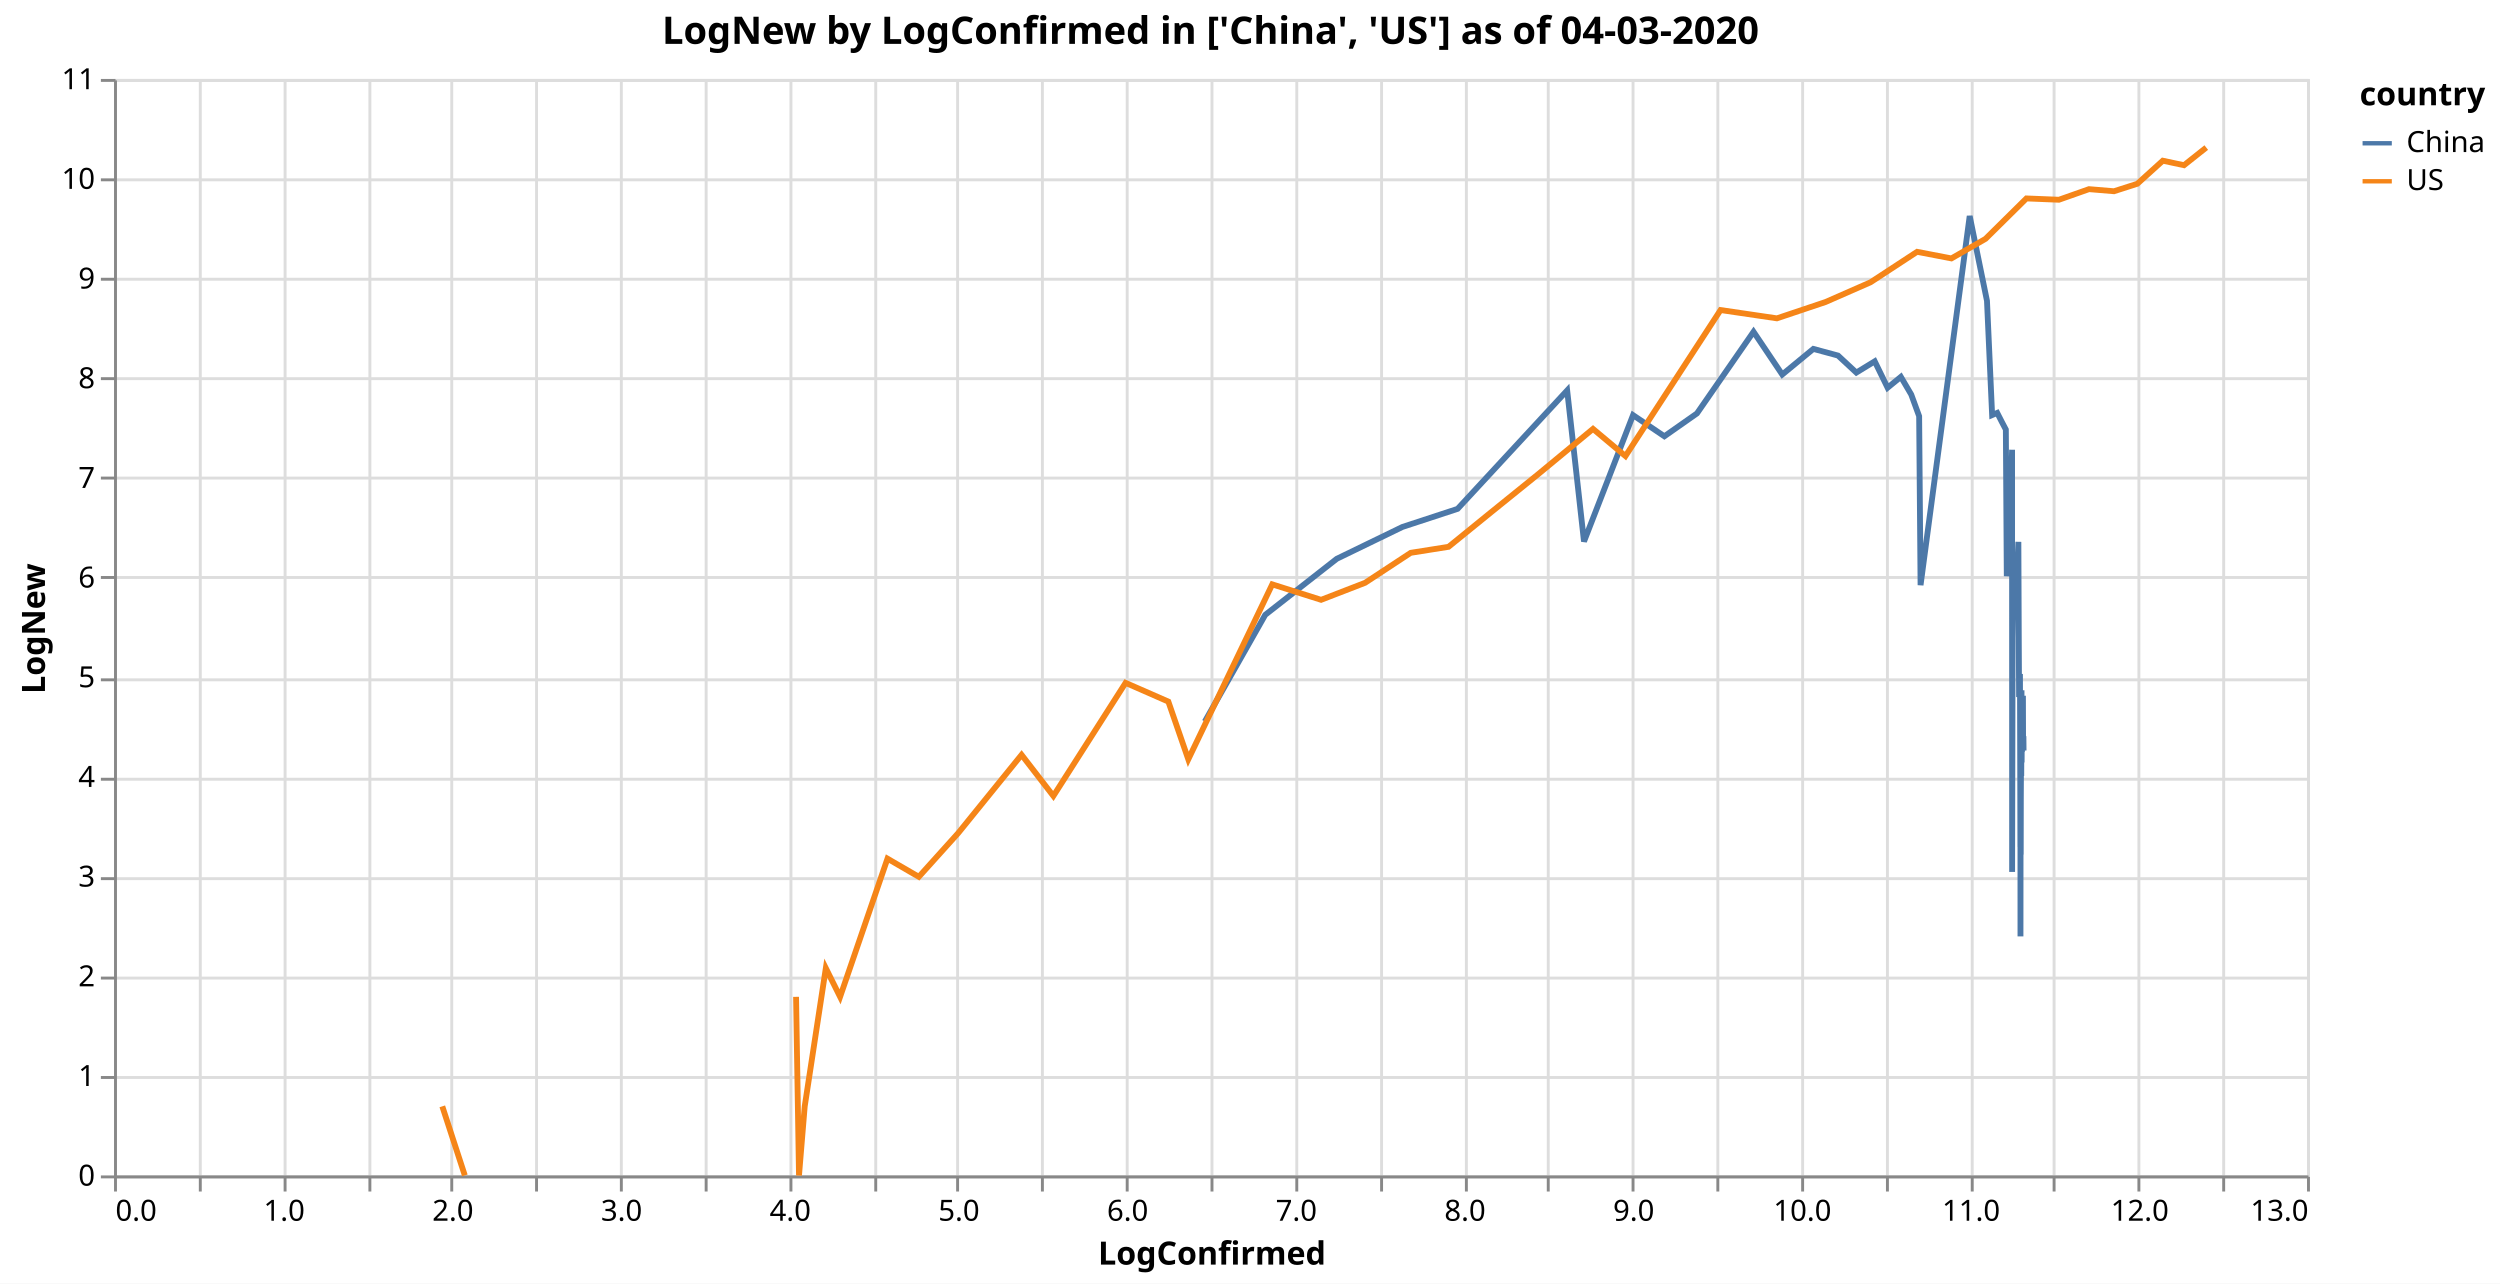
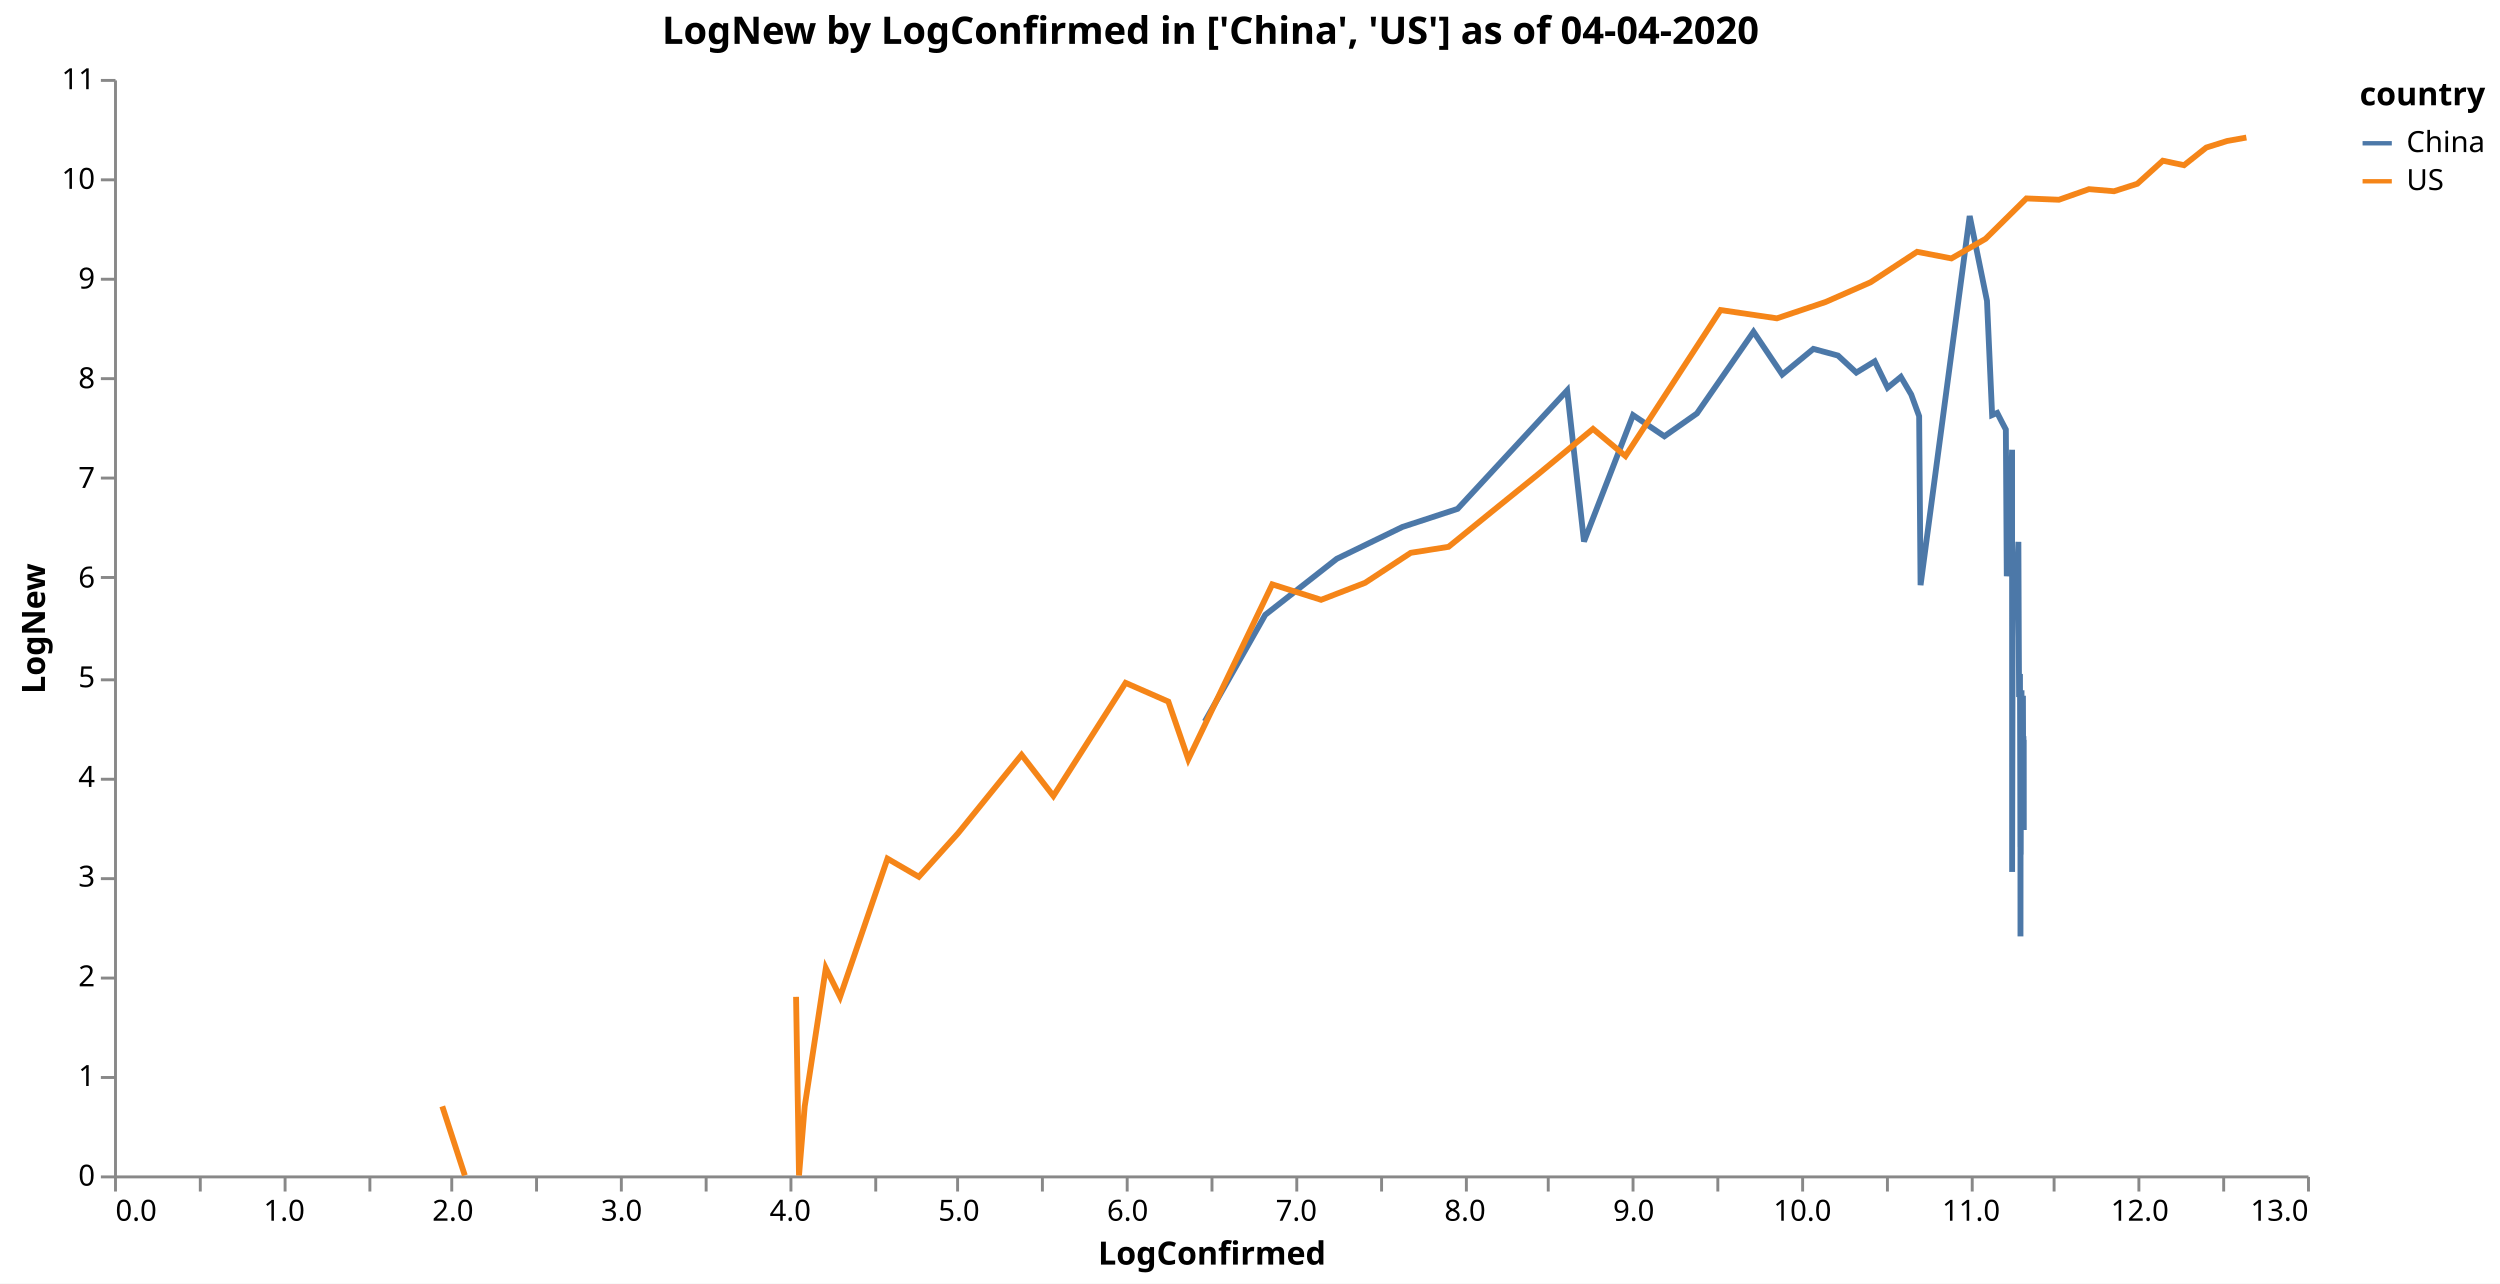
<svg xmlns="http://www.w3.org/2000/svg" class="marks" width="855" height="439" viewBox="0 0 855 439" version="1.1">
  <rect width="855" height="439" style="fill: white;" />
  <g transform="translate(39,27)">
    <g class="mark-group role-frame root">
      <g transform="translate(0,0)">
-         <path class="background" d="M0.5,0.5h750v375h-750Z" style="fill: none; stroke: #ddd;" />
+         <path class="background" d="M0,0h750v375h-750Z" style="fill: none; stroke: #ddd; stroke-width: 0;" />
        <g>
-           <g class="mark-group role-axis">
-             <g transform="translate(0.5,375.5)">
-               <path class="background" d="M0,0h0v0h0Z" style="pointer-events: none; fill: none;" />
-               <g>
-                 <g class="mark-rule role-axis-grid" style="pointer-events: none;">
-                   <line transform="translate(0,-375)" x2="0" y2="375" style="fill: none; stroke: #ddd; stroke-width: 1; opacity: 1;" />
-                   <line transform="translate(29,-375)" x2="0" y2="375" style="fill: none; stroke: #ddd; stroke-width: 1; opacity: 1;" />
-                   <line transform="translate(58,-375)" x2="0" y2="375" style="fill: none; stroke: #ddd; stroke-width: 1; opacity: 1;" />
-                   <line transform="translate(87,-375)" x2="0" y2="375" style="fill: none; stroke: #ddd; stroke-width: 1; opacity: 1;" />
-                   <line transform="translate(115,-375)" x2="0" y2="375" style="fill: none; stroke: #ddd; stroke-width: 1; opacity: 1;" />
-                   <line transform="translate(144,-375)" x2="0" y2="375" style="fill: none; stroke: #ddd; stroke-width: 1; opacity: 1;" />
-                   <line transform="translate(173,-375)" x2="0" y2="375" style="fill: none; stroke: #ddd; stroke-width: 1; opacity: 1;" />
-                   <line transform="translate(202,-375)" x2="0" y2="375" style="fill: none; stroke: #ddd; stroke-width: 1; opacity: 1;" />
-                   <line transform="translate(231,-375)" x2="0" y2="375" style="fill: none; stroke: #ddd; stroke-width: 1; opacity: 1;" />
-                   <line transform="translate(260,-375)" x2="0" y2="375" style="fill: none; stroke: #ddd; stroke-width: 1; opacity: 1;" />
-                   <line transform="translate(288,-375)" x2="0" y2="375" style="fill: none; stroke: #ddd; stroke-width: 1; opacity: 1;" />
-                   <line transform="translate(317,-375)" x2="0" y2="375" style="fill: none; stroke: #ddd; stroke-width: 1; opacity: 1;" />
-                   <line transform="translate(346,-375)" x2="0" y2="375" style="fill: none; stroke: #ddd; stroke-width: 1; opacity: 1;" />
-                   <line transform="translate(375,-375)" x2="0" y2="375" style="fill: none; stroke: #ddd; stroke-width: 1; opacity: 1;" />
-                   <line transform="translate(404,-375)" x2="0" y2="375" style="fill: none; stroke: #ddd; stroke-width: 1; opacity: 1;" />
-                   <line transform="translate(433,-375)" x2="0" y2="375" style="fill: none; stroke: #ddd; stroke-width: 1; opacity: 1;" />
-                   <line transform="translate(462,-375)" x2="0" y2="375" style="fill: none; stroke: #ddd; stroke-width: 1; opacity: 1;" />
-                   <line transform="translate(490,-375)" x2="0" y2="375" style="fill: none; stroke: #ddd; stroke-width: 1; opacity: 1;" />
-                   <line transform="translate(519,-375)" x2="0" y2="375" style="fill: none; stroke: #ddd; stroke-width: 1; opacity: 1;" />
-                   <line transform="translate(548,-375)" x2="0" y2="375" style="fill: none; stroke: #ddd; stroke-width: 1; opacity: 1;" />
-                   <line transform="translate(577,-375)" x2="0" y2="375" style="fill: none; stroke: #ddd; stroke-width: 1; opacity: 1;" />
-                   <line transform="translate(606,-375)" x2="0" y2="375" style="fill: none; stroke: #ddd; stroke-width: 1; opacity: 1;" />
-                   <line transform="translate(635,-375)" x2="0" y2="375" style="fill: none; stroke: #ddd; stroke-width: 1; opacity: 1;" />
-                   <line transform="translate(663,-375)" x2="0" y2="375" style="fill: none; stroke: #ddd; stroke-width: 1; opacity: 1;" />
-                   <line transform="translate(692,-375)" x2="0" y2="375" style="fill: none; stroke: #ddd; stroke-width: 1; opacity: 1;" />
-                   <line transform="translate(721,-375)" x2="0" y2="375" style="fill: none; stroke: #ddd; stroke-width: 1; opacity: 1;" />
-                   <line transform="translate(750,-375)" x2="0" y2="375" style="fill: none; stroke: #ddd; stroke-width: 1; opacity: 1;" />
-                 </g>
-               </g>
-               <path class="foreground" d="" style="pointer-events: none; display: none; fill: none;" />
-             </g>
-           </g>
-           <g class="mark-group role-axis">
-             <g transform="translate(0.5,0.5)">
-               <path class="background" d="M0,0h0v0h0Z" style="pointer-events: none; fill: none;" />
-               <g>
-                 <g class="mark-rule role-axis-grid" style="pointer-events: none;">
-                   <line transform="translate(0,375)" x2="750" y2="0" style="fill: none; stroke: #ddd; stroke-width: 1; opacity: 1;" />
-                   <line transform="translate(0,341)" x2="750" y2="0" style="fill: none; stroke: #ddd; stroke-width: 1; opacity: 1;" />
-                   <line transform="translate(0,307)" x2="750" y2="0" style="fill: none; stroke: #ddd; stroke-width: 1; opacity: 1;" />
-                   <line transform="translate(0,273)" x2="750" y2="0" style="fill: none; stroke: #ddd; stroke-width: 1; opacity: 1;" />
-                   <line transform="translate(0,239)" x2="750" y2="0" style="fill: none; stroke: #ddd; stroke-width: 1; opacity: 1;" />
-                   <line transform="translate(0,205)" x2="750" y2="0" style="fill: none; stroke: #ddd; stroke-width: 1; opacity: 1;" />
-                   <line transform="translate(0,170)" x2="750" y2="0" style="fill: none; stroke: #ddd; stroke-width: 1; opacity: 1;" />
-                   <line transform="translate(0,136)" x2="750" y2="0" style="fill: none; stroke: #ddd; stroke-width: 1; opacity: 1;" />
-                   <line transform="translate(0,102)" x2="750" y2="0" style="fill: none; stroke: #ddd; stroke-width: 1; opacity: 1;" />
-                   <line transform="translate(0,68)" x2="750" y2="0" style="fill: none; stroke: #ddd; stroke-width: 1; opacity: 1;" />
-                   <line transform="translate(0,34)" x2="750" y2="0" style="fill: none; stroke: #ddd; stroke-width: 1; opacity: 1;" />
-                   <line transform="translate(0,0)" x2="750" y2="0" style="fill: none; stroke: #ddd; stroke-width: 1; opacity: 1;" />
-                 </g>
-               </g>
-               <path class="foreground" d="" style="pointer-events: none; display: none; fill: none;" />
-             </g>
-           </g>
          <g class="mark-group role-axis">
            <g transform="translate(0.5,375.5)">
              <path class="background" d="M0,0h0v0h0Z" style="pointer-events: none; fill: none;" />
              <g>
                <g class="mark-rule role-axis-tick" style="pointer-events: none;">
                  <line transform="translate(0,0)" x2="0" y2="5" style="fill: none; stroke: #888; stroke-width: 1; opacity: 1;" />
                  <line transform="translate(29,0)" x2="0" y2="5" style="fill: none; stroke: #888; stroke-width: 1; opacity: 1;" />
                  <line transform="translate(58,0)" x2="0" y2="5" style="fill: none; stroke: #888; stroke-width: 1; opacity: 1;" />
                  <line transform="translate(87,0)" x2="0" y2="5" style="fill: none; stroke: #888; stroke-width: 1; opacity: 1;" />
                  <line transform="translate(115,0)" x2="0" y2="5" style="fill: none; stroke: #888; stroke-width: 1; opacity: 1;" />
                  <line transform="translate(144,0)" x2="0" y2="5" style="fill: none; stroke: #888; stroke-width: 1; opacity: 1;" />
                  <line transform="translate(173,0)" x2="0" y2="5" style="fill: none; stroke: #888; stroke-width: 1; opacity: 1;" />
                  <line transform="translate(202,0)" x2="0" y2="5" style="fill: none; stroke: #888; stroke-width: 1; opacity: 1;" />
                  <line transform="translate(231,0)" x2="0" y2="5" style="fill: none; stroke: #888; stroke-width: 1; opacity: 1;" />
                  <line transform="translate(260,0)" x2="0" y2="5" style="fill: none; stroke: #888; stroke-width: 1; opacity: 1;" />
                  <line transform="translate(288,0)" x2="0" y2="5" style="fill: none; stroke: #888; stroke-width: 1; opacity: 1;" />
                  <line transform="translate(317,0)" x2="0" y2="5" style="fill: none; stroke: #888; stroke-width: 1; opacity: 1;" />
                  <line transform="translate(346,0)" x2="0" y2="5" style="fill: none; stroke: #888; stroke-width: 1; opacity: 1;" />
                  <line transform="translate(375,0)" x2="0" y2="5" style="fill: none; stroke: #888; stroke-width: 1; opacity: 1;" />
                  <line transform="translate(404,0)" x2="0" y2="5" style="fill: none; stroke: #888; stroke-width: 1; opacity: 1;" />
                  <line transform="translate(433,0)" x2="0" y2="5" style="fill: none; stroke: #888; stroke-width: 1; opacity: 1;" />
                  <line transform="translate(462,0)" x2="0" y2="5" style="fill: none; stroke: #888; stroke-width: 1; opacity: 1;" />
                  <line transform="translate(490,0)" x2="0" y2="5" style="fill: none; stroke: #888; stroke-width: 1; opacity: 1;" />
                  <line transform="translate(519,0)" x2="0" y2="5" style="fill: none; stroke: #888; stroke-width: 1; opacity: 1;" />
                  <line transform="translate(548,0)" x2="0" y2="5" style="fill: none; stroke: #888; stroke-width: 1; opacity: 1;" />
                  <line transform="translate(577,0)" x2="0" y2="5" style="fill: none; stroke: #888; stroke-width: 1; opacity: 1;" />
                  <line transform="translate(606,0)" x2="0" y2="5" style="fill: none; stroke: #888; stroke-width: 1; opacity: 1;" />
                  <line transform="translate(635,0)" x2="0" y2="5" style="fill: none; stroke: #888; stroke-width: 1; opacity: 1;" />
                  <line transform="translate(663,0)" x2="0" y2="5" style="fill: none; stroke: #888; stroke-width: 1; opacity: 1;" />
                  <line transform="translate(692,0)" x2="0" y2="5" style="fill: none; stroke: #888; stroke-width: 1; opacity: 1;" />
                  <line transform="translate(721,0)" x2="0" y2="5" style="fill: none; stroke: #888; stroke-width: 1; opacity: 1;" />
                  <line transform="translate(750,0)" x2="0" y2="5" style="fill: none; stroke: #888; stroke-width: 1; opacity: 1;" />
                </g>
                <g class="mark-text role-axis-label" style="pointer-events: none;">
                  <text text-anchor="start" transform="translate(0,15)" style="font-family: sans-serif; font-size: 10px; fill: #000; opacity: 1;">0.0</text>
                  <text text-anchor="middle" transform="translate(28.84615,15)" style="font-family: sans-serif; font-size: 10px; fill: #000; opacity: 0;">0.5</text>
                  <text text-anchor="middle" transform="translate(57.69231,15)" style="font-family: sans-serif; font-size: 10px; fill: #000; opacity: 1;">1.0</text>
                  <text text-anchor="middle" transform="translate(86.53846,15)" style="font-family: sans-serif; font-size: 10px; fill: #000; opacity: 0;">1.5</text>
                  <text text-anchor="middle" transform="translate(115.3846,15)" style="font-family: sans-serif; font-size: 10px; fill: #000; opacity: 1;">2.0</text>
                  <text text-anchor="middle" transform="translate(144.2308,15)" style="font-family: sans-serif; font-size: 10px; fill: #000; opacity: 0;">2.5</text>
                  <text text-anchor="middle" transform="translate(173.0769,15)" style="font-family: sans-serif; font-size: 10px; fill: #000; opacity: 1;">3.0</text>
                  <text text-anchor="middle" transform="translate(201.9231,15)" style="font-family: sans-serif; font-size: 10px; fill: #000; opacity: 0;">3.5</text>
                  <text text-anchor="middle" transform="translate(230.7692,15)" style="font-family: sans-serif; font-size: 10px; fill: #000; opacity: 1;">4.0</text>
                  <text text-anchor="middle" transform="translate(259.6154,15)" style="font-family: sans-serif; font-size: 10px; fill: #000; opacity: 0;">4.5</text>
                  <text text-anchor="middle" transform="translate(288.4615,15)" style="font-family: sans-serif; font-size: 10px; fill: #000; opacity: 1;">5.0</text>
                  <text text-anchor="middle" transform="translate(317.3077,15)" style="font-family: sans-serif; font-size: 10px; fill: #000; opacity: 0;">5.5</text>
                  <text text-anchor="middle" transform="translate(346.1538,15)" style="font-family: sans-serif; font-size: 10px; fill: #000; opacity: 1;">6.0</text>
                  <text text-anchor="middle" transform="translate(375,15)" style="font-family: sans-serif; font-size: 10px; fill: #000; opacity: 0;">6.5</text>
                  <text text-anchor="middle" transform="translate(403.8462,15)" style="font-family: sans-serif; font-size: 10px; fill: #000; opacity: 1;">7.0</text>
                  <text text-anchor="middle" transform="translate(432.6923,15)" style="font-family: sans-serif; font-size: 10px; fill: #000; opacity: 0;">7.5</text>
                  <text text-anchor="middle" transform="translate(461.5385,15)" style="font-family: sans-serif; font-size: 10px; fill: #000; opacity: 1;">8.0</text>
                  <text text-anchor="middle" transform="translate(490.3846,15)" style="font-family: sans-serif; font-size: 10px; fill: #000; opacity: 0;">8.5</text>
                  <text text-anchor="middle" transform="translate(519.2308,15)" style="font-family: sans-serif; font-size: 10px; fill: #000; opacity: 1;">9.0</text>
                  <text text-anchor="middle" transform="translate(548.0769,15)" style="font-family: sans-serif; font-size: 10px; fill: #000; opacity: 0;">9.5</text>
                  <text text-anchor="middle" transform="translate(576.9231,15)" style="font-family: sans-serif; font-size: 10px; fill: #000; opacity: 1;">10.0</text>
                  <text text-anchor="middle" transform="translate(605.7692,15)" style="font-family: sans-serif; font-size: 10px; fill: #000; opacity: 0;">10.5</text>
                  <text text-anchor="middle" transform="translate(634.6154,15)" style="font-family: sans-serif; font-size: 10px; fill: #000; opacity: 1;">11.0</text>
                  <text text-anchor="middle" transform="translate(663.4615,15)" style="font-family: sans-serif; font-size: 10px; fill: #000; opacity: 0;">11.5</text>
                  <text text-anchor="middle" transform="translate(692.3077,15)" style="font-family: sans-serif; font-size: 10px; fill: #000; opacity: 1;">12.0</text>
                  <text text-anchor="middle" transform="translate(721.1538,15)" style="font-family: sans-serif; font-size: 10px; fill: #000; opacity: 0;">12.5</text>
                  <text text-anchor="end" transform="translate(750,15)" style="font-family: sans-serif; font-size: 10px; fill: #000; opacity: 1;">13.0</text>
                </g>
                <g class="mark-rule role-axis-domain" style="pointer-events: none;">
                  <line transform="translate(0,0)" x2="750" y2="0" style="fill: none; stroke: #888; stroke-width: 1; opacity: 1;" />
                </g>
                <g class="mark-text role-axis-title" style="pointer-events: none;">
                  <text text-anchor="middle" transform="translate(375,30)" style="font-family: sans-serif; font-size: 11px; font-weight: bold; fill: #000; opacity: 1;">LogConfirmed</text>
                </g>
              </g>
              <path class="foreground" d="" style="pointer-events: none; display: none; fill: none;" />
            </g>
          </g>
          <g class="mark-group role-axis">
            <g transform="translate(0.5,0.5)">
              <path class="background" d="M0,0h0v0h0Z" style="pointer-events: none; fill: none;" />
              <g>
                <g class="mark-rule role-axis-tick" style="pointer-events: none;">
                  <line transform="translate(0,375)" x2="-5" y2="0" style="fill: none; stroke: #888; stroke-width: 1; opacity: 1;" />
                  <line transform="translate(0,341)" x2="-5" y2="0" style="fill: none; stroke: #888; stroke-width: 1; opacity: 1;" />
                  <line transform="translate(0,307)" x2="-5" y2="0" style="fill: none; stroke: #888; stroke-width: 1; opacity: 1;" />
                  <line transform="translate(0,273)" x2="-5" y2="0" style="fill: none; stroke: #888; stroke-width: 1; opacity: 1;" />
                  <line transform="translate(0,239)" x2="-5" y2="0" style="fill: none; stroke: #888; stroke-width: 1; opacity: 1;" />
                  <line transform="translate(0,205)" x2="-5" y2="0" style="fill: none; stroke: #888; stroke-width: 1; opacity: 1;" />
                  <line transform="translate(0,170)" x2="-5" y2="0" style="fill: none; stroke: #888; stroke-width: 1; opacity: 1;" />
                  <line transform="translate(0,136)" x2="-5" y2="0" style="fill: none; stroke: #888; stroke-width: 1; opacity: 1;" />
                  <line transform="translate(0,102)" x2="-5" y2="0" style="fill: none; stroke: #888; stroke-width: 1; opacity: 1;" />
                  <line transform="translate(0,68)" x2="-5" y2="0" style="fill: none; stroke: #888; stroke-width: 1; opacity: 1;" />
                  <line transform="translate(0,34)" x2="-5" y2="0" style="fill: none; stroke: #888; stroke-width: 1; opacity: 1;" />
                  <line transform="translate(0,0)" x2="-5" y2="0" style="fill: none; stroke: #888; stroke-width: 1; opacity: 1;" />
                </g>
                <g class="mark-text role-axis-label" style="pointer-events: none;">
                  <text text-anchor="end" transform="translate(-7,378)" style="font-family: sans-serif; font-size: 10px; fill: #000; opacity: 1;">0</text>
                  <text text-anchor="end" transform="translate(-7,343.9091)" style="font-family: sans-serif; font-size: 10px; fill: #000; opacity: 1;">1</text>
                  <text text-anchor="end" transform="translate(-7,309.8182)" style="font-family: sans-serif; font-size: 10px; fill: #000; opacity: 1;">2</text>
                  <text text-anchor="end" transform="translate(-7,275.7273)" style="font-family: sans-serif; font-size: 10px; fill: #000; opacity: 1;">3</text>
                  <text text-anchor="end" transform="translate(-7,241.6364)" style="font-family: sans-serif; font-size: 10px; fill: #000; opacity: 1;">4</text>
                  <text text-anchor="end" transform="translate(-7,207.5455)" style="font-family: sans-serif; font-size: 10px; fill: #000; opacity: 1;">5</text>
                  <text text-anchor="end" transform="translate(-7,173.4545)" style="font-family: sans-serif; font-size: 10px; fill: #000; opacity: 1;">6</text>
                  <text text-anchor="end" transform="translate(-7,139.3636)" style="font-family: sans-serif; font-size: 10px; fill: #000; opacity: 1;">7</text>
                  <text text-anchor="end" transform="translate(-7,105.2727)" style="font-family: sans-serif; font-size: 10px; fill: #000; opacity: 1;">8</text>
                  <text text-anchor="end" transform="translate(-7,71.18182)" style="font-family: sans-serif; font-size: 10px; fill: #000; opacity: 1;">9</text>
                  <text text-anchor="end" transform="translate(-7,37.09091)" style="font-family: sans-serif; font-size: 10px; fill: #000; opacity: 1;">10</text>
                  <text text-anchor="end" transform="translate(-7,3)" style="font-family: sans-serif; font-size: 10px; fill: #000; opacity: 1;">11</text>
                </g>
                <g class="mark-rule role-axis-domain" style="pointer-events: none;">
                  <line transform="translate(0,375)" x2="0" y2="-375" style="fill: none; stroke: #888; stroke-width: 1; opacity: 1;" />
                </g>
                <g class="mark-text role-axis-title" style="pointer-events: none;">
                  <text text-anchor="middle" transform="translate(-22.12305,187.5) rotate(-90) translate(0,-2)" style="font-family: sans-serif; font-size: 11px; font-weight: bold; fill: #000; opacity: 1;">LogNew</text>
                </g>
              </g>
              <path class="foreground" d="" style="pointer-events: none; display: none; fill: none;" />
            </g>
          </g>
          <g class="mark-group role-scope pathgroup">
            <g transform="translate(0,0)">
              <path class="background" d="M0,0h750v375h-750Z" style="fill: none;" />
              <g>
                <g class="mark-line role-mark marks">
-                   <path d="M373.047,219.754L393.714,183.272L418.183,164.107L440.637,153.212L459.491,147.03L496.97,106.517L502.726,158.196L519.5,114.97L530.212,122.21L541.358,114.394L560.709,86.469L570.53,101.092L581.165,92.325L589.601,94.603L595.865,100.425L602.155,96.577L606.556,105.597L611.097,101.886L614.643,107.932L617.347,115.337L617.83,173.128L634.635,46.881L640.547,75.892L642.307,114.953L644.051,114.215L645.602,117.252L647,119.909L647.316,170.07L647.669,166.129L648.032,165.031L649.129,126.818L649.145,271.209L649.309,191.282L649.691,162.263L649.996,169.738L650.315,167.964L650.555,177.511L650.867,168.439L651.285,158.315L651.432,193.7L651.521,210.398L651.611,210.398L651.72,203.956L651.829,203.508L651.886,225.613L651.924,239.649L651.95,251.901L651.97,262.642L651.994,254.783L652.002,293.254L652.011,287.559L652.034,256.85L652.052,263.929L652.074,259.05L652.092,265.266L652.123,245.994L652.161,239.012L652.228,220.115L652.267,238.386L652.359,209.061L652.404,233.757L652.47,220.48L652.519,230.165L652.605,211.507L652.686,213.241L652.757,217.33L652.844,210.948L652.897,227.361L652.954,225.189L653.012,224.771L653.061,229.681" style="fill: none; stroke: #4c78a8; stroke-width: 2;" />
+                   <path d="M373.047,219.754L393.714,183.272L418.183,164.107L440.637,153.212L459.491,147.03L496.97,106.517L502.726,158.196L519.5,114.97L530.212,122.21L541.358,114.394L560.709,86.469L570.53,101.092L581.165,92.325L589.601,94.603L595.865,100.425L602.155,96.577L606.556,105.597L611.097,101.886L614.643,107.932L617.347,115.337L617.83,173.128L634.635,46.881L640.547,75.892L642.307,114.953L644.051,114.215L645.602,117.252L647,119.909L647.316,170.07L647.669,166.129L648.032,165.031L649.129,126.818L649.145,271.209L649.309,191.282L649.691,162.263L649.996,169.738L650.315,167.964L650.555,177.511L650.867,168.439L651.285,158.315L651.432,193.7L651.521,210.398L651.611,210.398L651.72,203.956L651.829,203.508L651.886,225.613L651.924,239.649L651.95,251.901L651.97,262.642L651.994,254.783L652.002,293.254L652.011,287.559L652.034,256.85L652.052,263.929L652.074,259.05L652.092,265.266L652.123,245.994L652.161,239.012L652.228,220.115L652.267,238.386L652.359,209.061L652.404,233.757L652.47,220.48L652.519,230.165L652.605,211.507L652.686,213.241L652.757,217.33L652.844,210.948L652.897,227.361L652.954,225.189L653.012,224.771L653.061,229.681L653.117,226.042L653.139,256.85" style="fill: none; stroke: #4c78a8; stroke-width: 2;" />
                </g>
              </g>
              <path class="foreground" d="" style="display: none; fill: none;" />
            </g>
            <g transform="translate(0,0)">
              <path class="background" d="M0,0h750v375h-750Z" style="fill: none;" />
              <g>
                <g class="mark-line role-mark marks">
-                   <path d="M39.989,375ZM92.852,337.547ZM112.264,351.37L119.968,375M138.34,337.547ZM143.36,375ZM147.978,375ZM156.234,351.37ZM226.836,252.835ZM233.253,313.917L234.256,375L236.212,351.37L243.433,304.11L248.311,313.917L264.517,266.657L275.232,272.873L288.689,257.932L310.379,231.153L321.251,245.227L345.949,206.535L360.575,212.946L367.395,232.691L396.109,172.855L412.811,178.14L427.868,172.315L443.459,162.065L456.401,160.013L470.783,148.33L486.966,135.251L505.807,119.679L516.906,128.976L549.431,79.033L568.699,81.873L585.346,76.284L600.726,69.538L616.642,59.118L628.38,61.378L640.041,54.688L654.036,40.863L665.155,41.314L675.432,37.688L683.983,38.405L691.971,35.846L700.68,27.962L707.93,29.502L715.539,23.467" style="fill: none; stroke: #f58518; stroke-width: 2;" />
+                   <path d="M39.989,375ZM92.852,337.547ZM112.264,351.37L119.968,375M138.34,337.547ZM143.36,375ZM147.978,375ZM156.234,351.37ZM226.836,252.835ZM233.253,313.917L234.256,375L236.212,351.37L243.433,304.11L248.311,313.917L264.517,266.657L275.232,272.873L288.689,257.932L310.379,231.153L321.251,245.227L345.949,206.535L360.575,212.946L367.395,232.691L396.109,172.855L412.811,178.14L427.868,172.315L443.459,162.065L456.401,160.013L470.783,148.33L486.966,135.251L505.807,119.679L516.906,128.976L549.431,79.033L568.699,81.873L585.346,76.284L600.726,69.538L616.642,59.118L628.38,61.378L640.041,54.688L654.036,40.863L665.155,41.314L675.432,37.688L683.983,38.405L691.971,35.846L700.68,27.962L707.93,29.502L715.539,23.467L722.692,21.217L729.266,20.038" style="fill: none; stroke: #f58518; stroke-width: 2;" />
                </g>
              </g>
              <path class="foreground" d="" style="display: none; fill: none;" />
            </g>
          </g>
          <g class="mark-group role-legend">
            <g transform="translate(768,0)">
              <path class="background" d="M0,0h43v40h-43Z" style="pointer-events: none; fill: none;" />
              <g>
                <g class="mark-group role-legend-entry">
                  <g transform="translate(0,16)">
                    <path class="background" d="M0,0h0v0h0Z" style="pointer-events: none; fill: none;" />
                    <g>
                      <g class="mark-group role-scope">
                        <g transform="translate(0,0)">
                          <path class="background" d="M0,0h42.128v11h-42.128Z" style="pointer-events: none; fill: none; opacity: 1;" />
                          <g>
                            <g class="mark-symbol role-legend-symbol" style="pointer-events: none;">
                              <path transform="translate(6,6)" d="M-5,0L5,0" style="fill: none; stroke: #4c78a8; stroke-width: 1.5; opacity: 1;" />
                            </g>
                            <g class="mark-text role-legend-label" style="pointer-events: none;">
                              <text text-anchor="start" transform="translate(16,9)" style="font-family: sans-serif; font-size: 10px; fill: #000; opacity: 1;">China</text>
                            </g>
                          </g>
                          <path class="foreground" d="" style="pointer-events: none; display: none; fill: none;" />
                        </g>
                        <g transform="translate(0,13)">
                          <path class="background" d="M0,0h42.128v11h-42.128Z" style="pointer-events: none; fill: none; opacity: 1;" />
                          <g>
                            <g class="mark-symbol role-legend-symbol" style="pointer-events: none;">
                              <path transform="translate(6,6)" d="M-5,0L5,0" style="fill: none; stroke: #f58518; stroke-width: 1.5; opacity: 1;" />
                            </g>
                            <g class="mark-text role-legend-label" style="pointer-events: none;">
                              <text text-anchor="start" transform="translate(16,9)" style="font-family: sans-serif; font-size: 10px; fill: #000; opacity: 1;">US</text>
                            </g>
                          </g>
                          <path class="foreground" d="" style="pointer-events: none; display: none; fill: none;" />
                        </g>
                      </g>
                    </g>
                    <path class="foreground" d="" style="pointer-events: none; display: none; fill: none;" />
                  </g>
                </g>
                <g class="mark-text role-legend-title" style="pointer-events: none;">
                  <text text-anchor="start" transform="translate(0,9)" style="font-family: sans-serif; font-size: 11px; font-weight: bold; fill: #000; opacity: 1;">country</text>
                </g>
              </g>
              <path class="foreground" d="" style="pointer-events: none; display: none; fill: none;" />
            </g>
          </g>
          <g class="mark-group role-title">
            <g transform="translate(375,-22)">
              <path class="background" d="M0,0h0v0h0Z" style="pointer-events: none; fill: none;" />
              <g>
                <g class="mark-text role-title-text" style="pointer-events: none;">
-                   <text text-anchor="middle" transform="translate(0,10)" style="font-family: sans-serif; font-size: 13px; font-weight: bold; fill: #000; opacity: 1;">LogNew by LogConfirmed in ['China', 'US'] as of 04-03-2020</text>
+                   <text text-anchor="middle" transform="translate(0,10)" style="font-family: sans-serif; font-size: 13px; font-weight: bold; fill: #000; opacity: 1;">LogNew by LogConfirmed in ['China', 'US'] as of 04-04-2020</text>
                </g>
              </g>
              <path class="foreground" d="" style="pointer-events: none; display: none; fill: none;" />
            </g>
          </g>
        </g>
        <path class="foreground" d="" style="display: none; fill: none;" />
      </g>
    </g>
  </g>
</svg>
